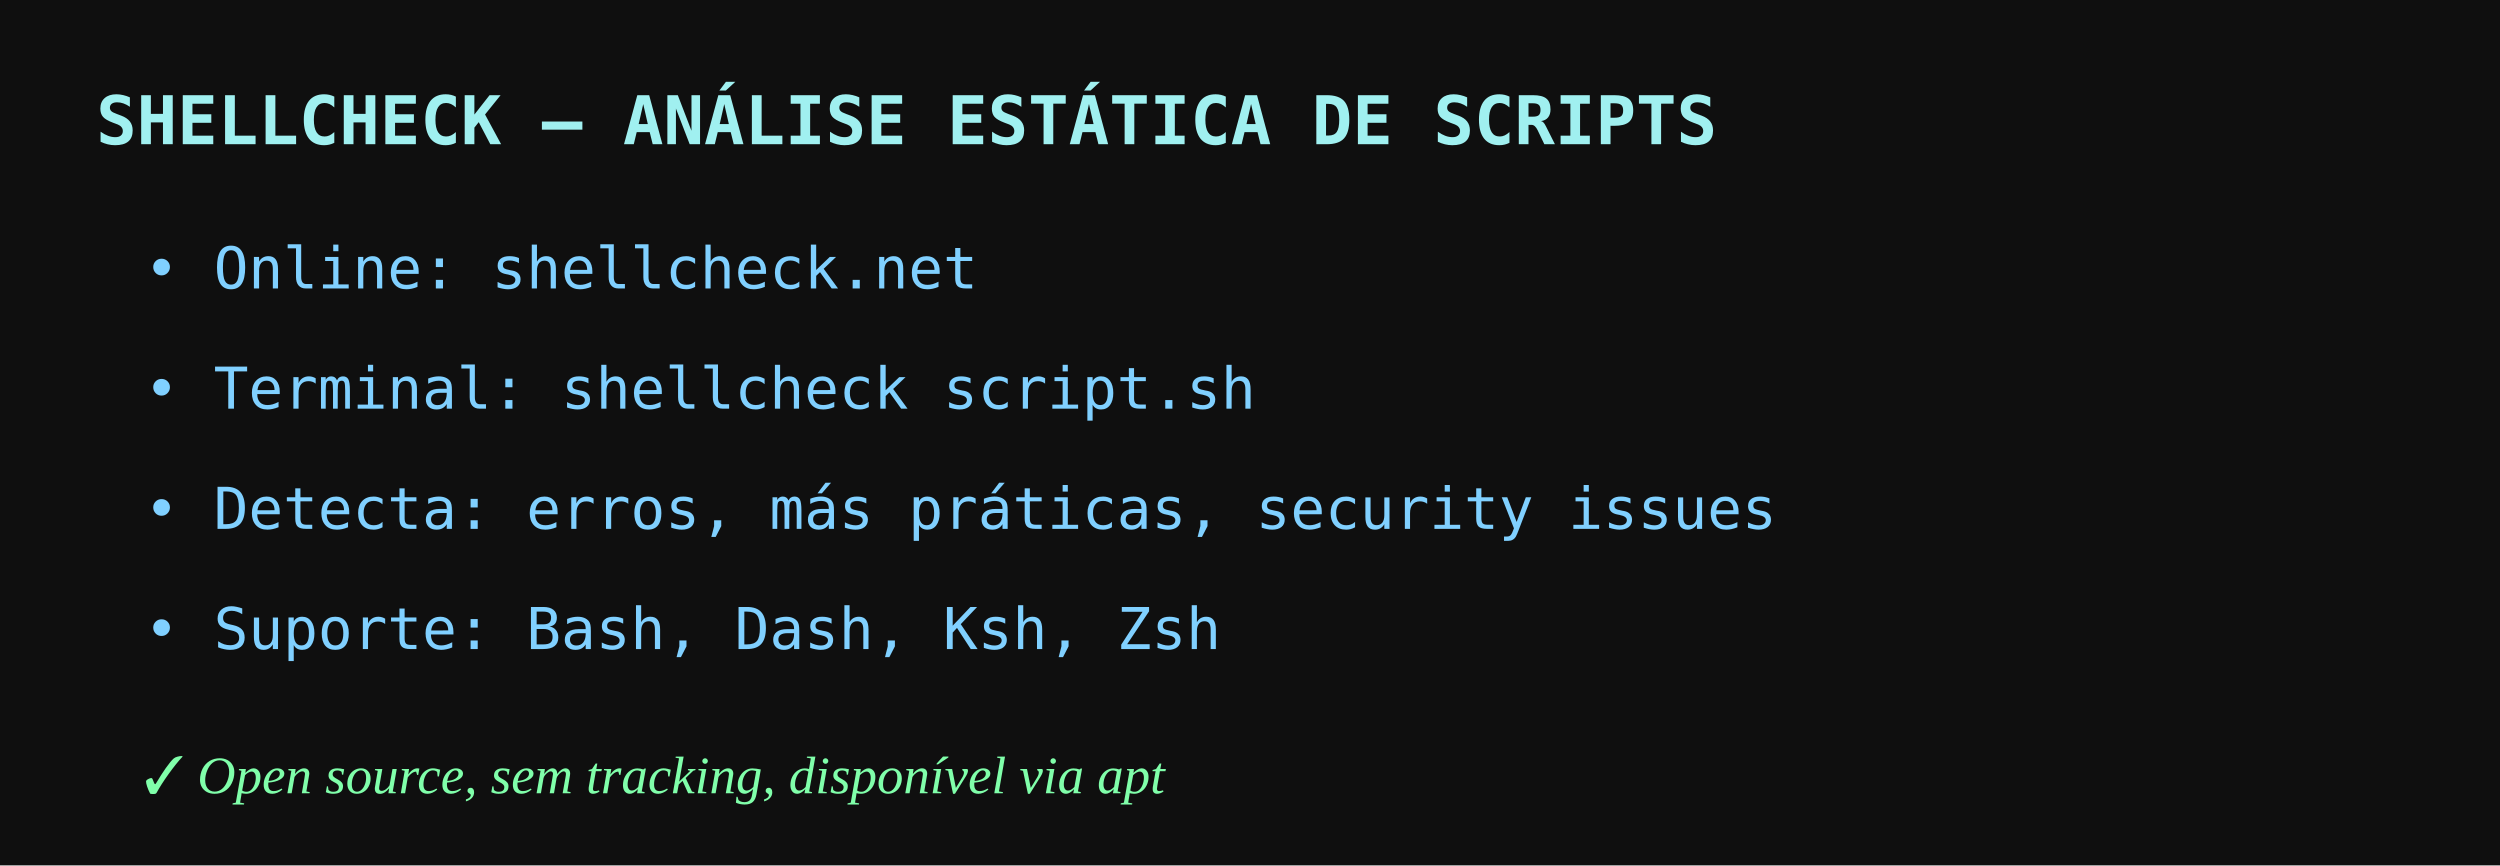
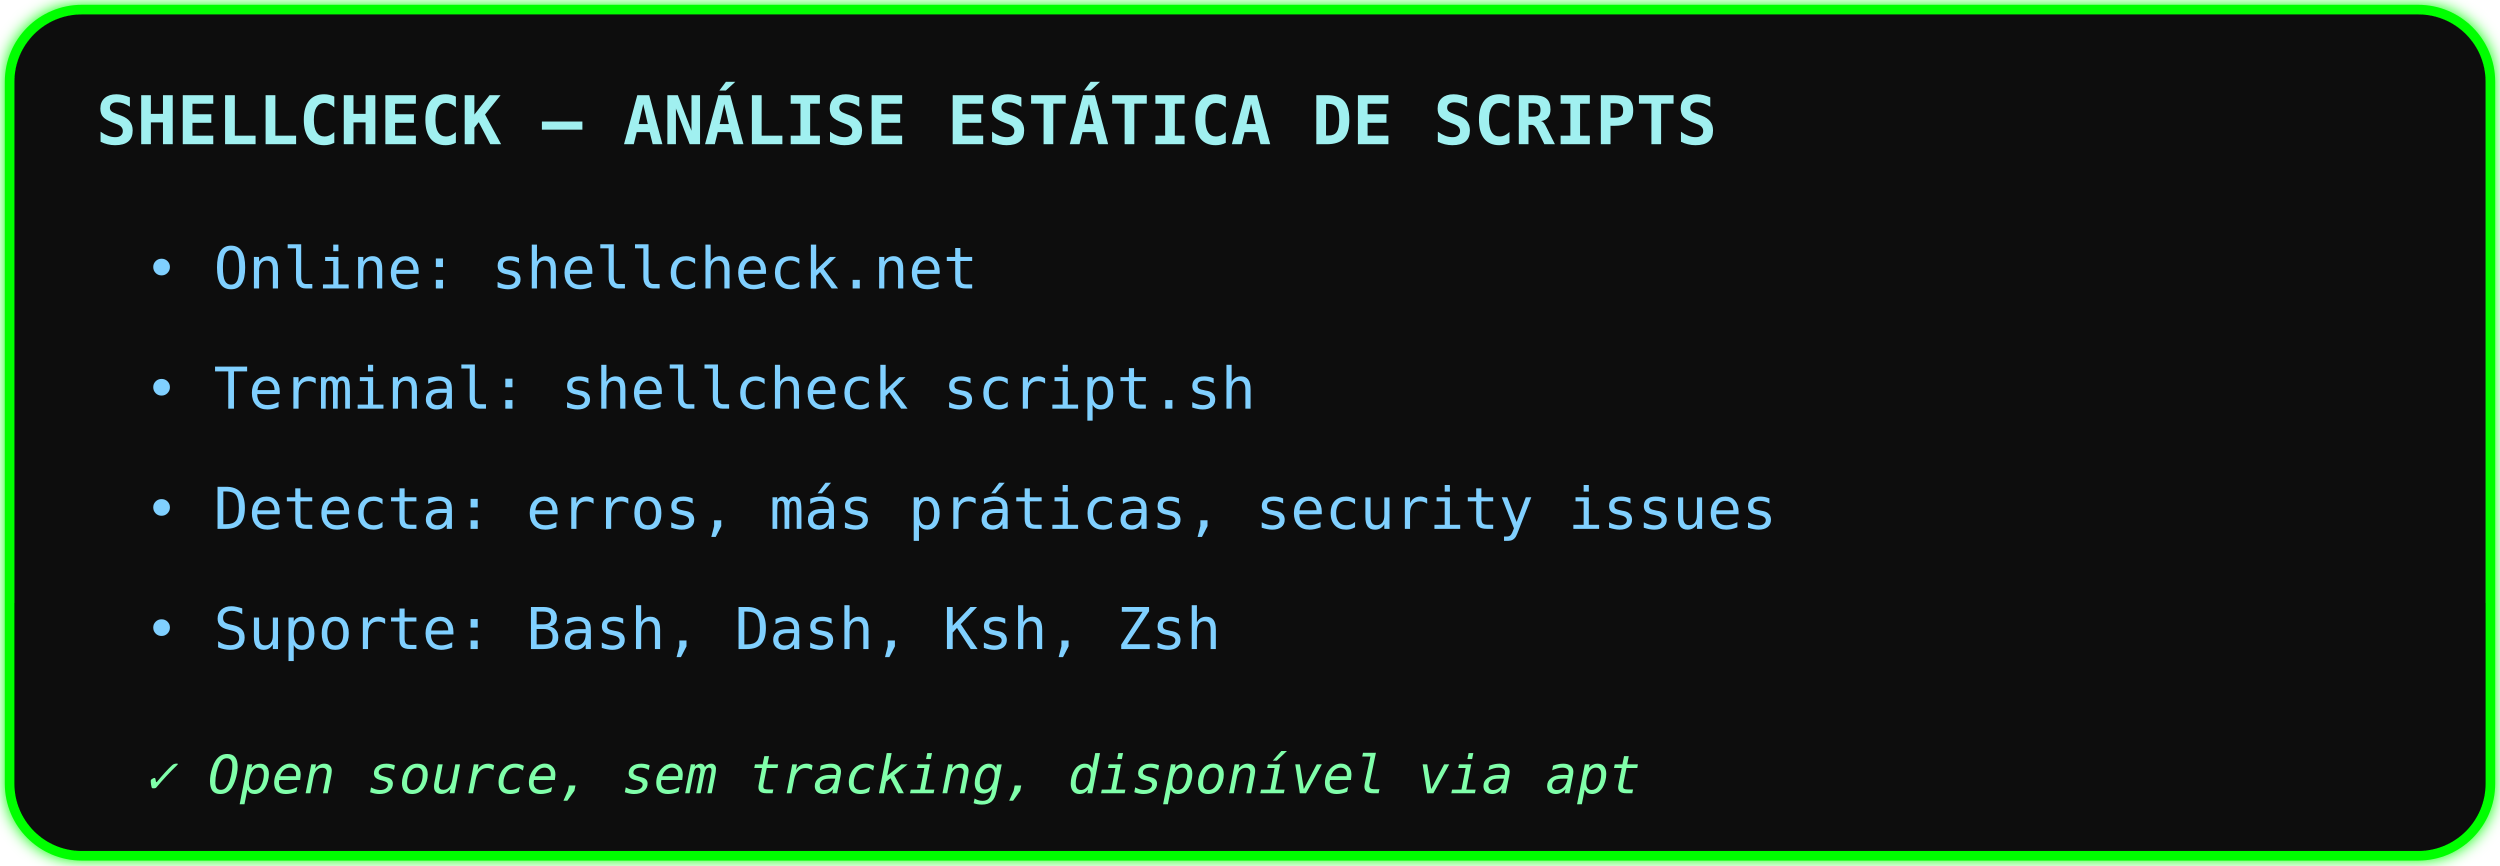
<svg xmlns="http://www.w3.org/2000/svg" viewBox="0 0 520 180">
+   <defs>
+     <filter id="glow" x="-10%" y="-10%" width="120%" height="120%">
+       <feGaussianBlur stdDeviation="1.5" result="blur" />
+       <feFlood flood-color="#00ff00" result="glow" />
+       <feComposite in="glow" in2="blur" operator="in" result="softGlow" />
+       <feMerge>
+         <feMergeNode in="softGlow" />
+         <feMergeNode in="SourceGraphic" />
+       </feMerge>
+     </filter>
+     <linearGradient id="grad" x1="0%" y1="0%" x2="0%" y2="100%">
+       <stop offset="0%" style="stop-color:#0f0f0f;stop-opacity:1" />
+       <stop offset="100%" style="stop-color:#0a0a0a;stop-opacity:1" />
+     </linearGradient>
+   </defs>
  <style>
-     .bg { fill: #0f0f0f; }
    .label { fill: #a0f0f0; font-family: 'Fira Code', 'DejaVu Sans Mono', monospace; font-size: 14px; font-weight: bold; }
    .cmd { fill: #80d0ff; font-family: 'Fira Code', 'DejaVu Sans Mono', monospace; font-size: 12px; }
-     .safe { fill: #80ffaa; font-size: 11px; font-style: italic; }
+     .safe { fill: #80ffaa; font-family: 'Fira Code', 'DejaVu Sans Mono', monospace; font-size: 11px; font-style: italic; }
  </style>
-   <rect class="bg" width="100%" height="100%" />
+   <rect x="2" y="2" width="516" height="176" rx="15" ry="15" fill="url(#grad)" stroke="#00ff00" stroke-width="2" filter="url(#glow)" />
  <text class="label" x="20" y="30">SHELLCHECK — ANÁLISE ESTÁTICA DE SCRIPTS</text>
  <text class="cmd" x="30" y="60">• Online: shellcheck.net</text>
  <text class="cmd" x="30" y="85">• Terminal: shellcheck script.sh</text>
  <text class="cmd" x="30" y="110">• Detecta: erros, más práticas, security issues</text>
  <text class="cmd" x="30" y="135">• Suporte: Bash, Dash, Ksh, Zsh</text>
  <text class="safe" x="30" y="165">✓ Open source, sem tracking, disponível via apt</text>
</svg>
